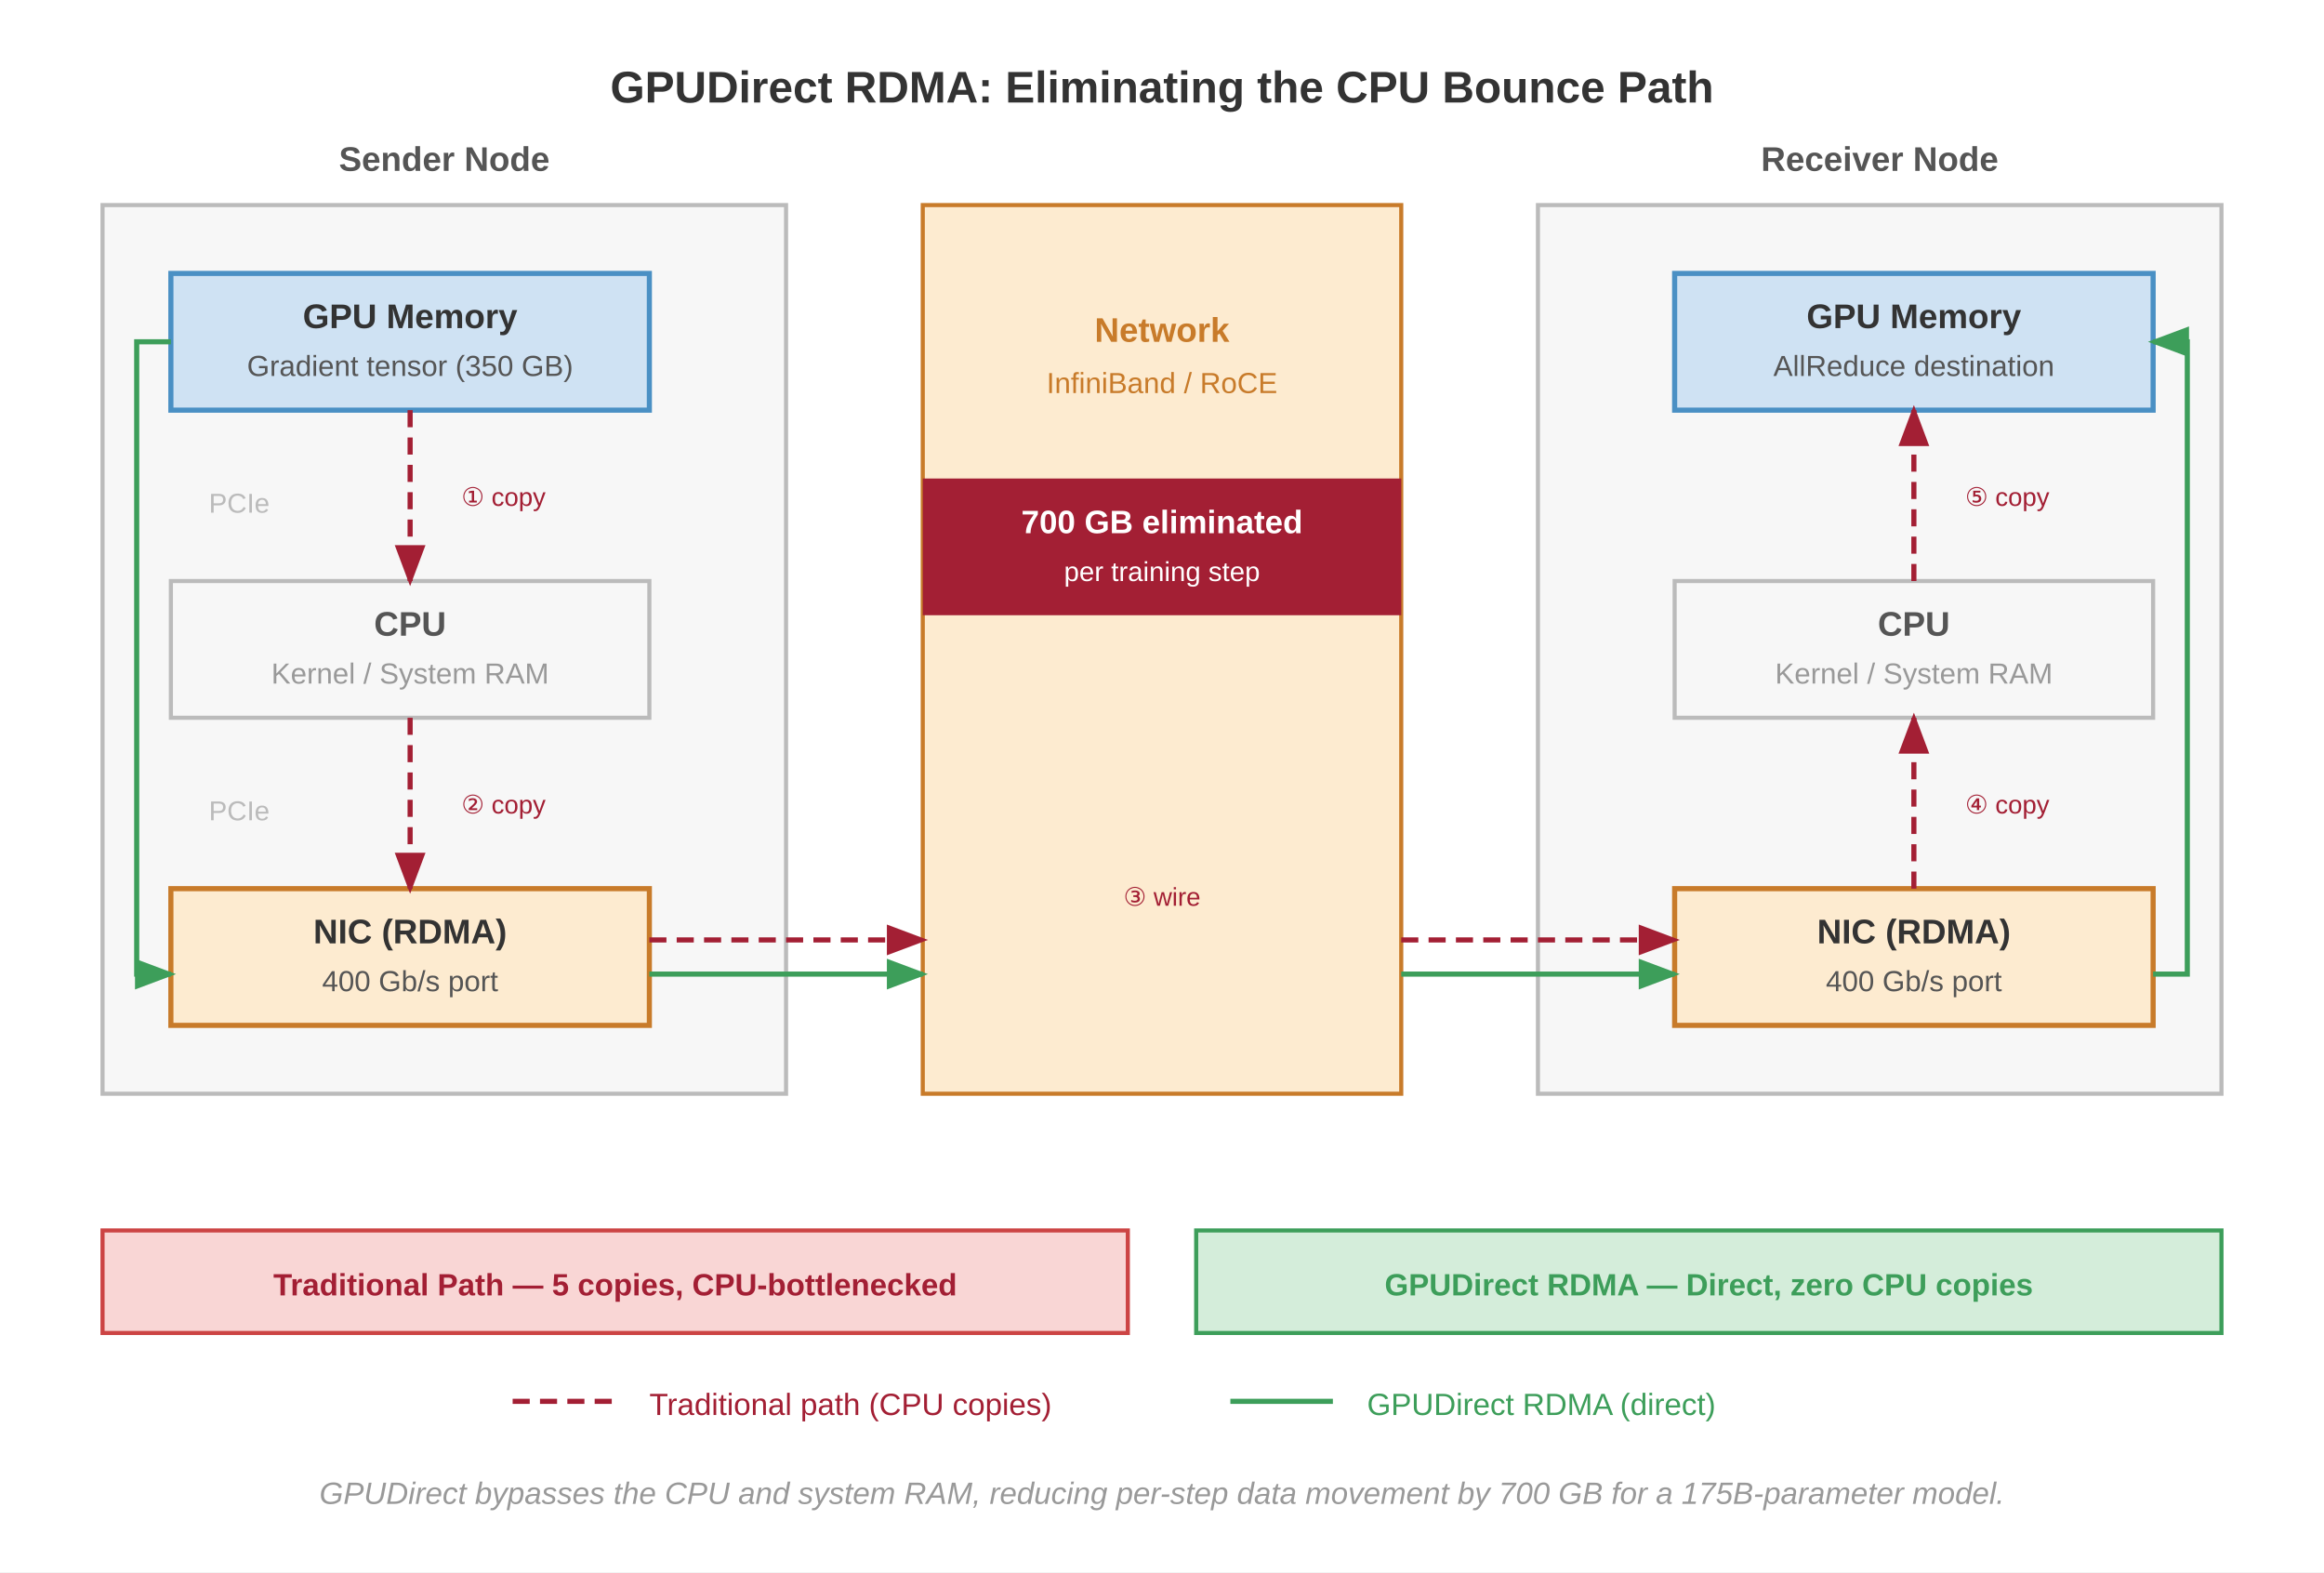
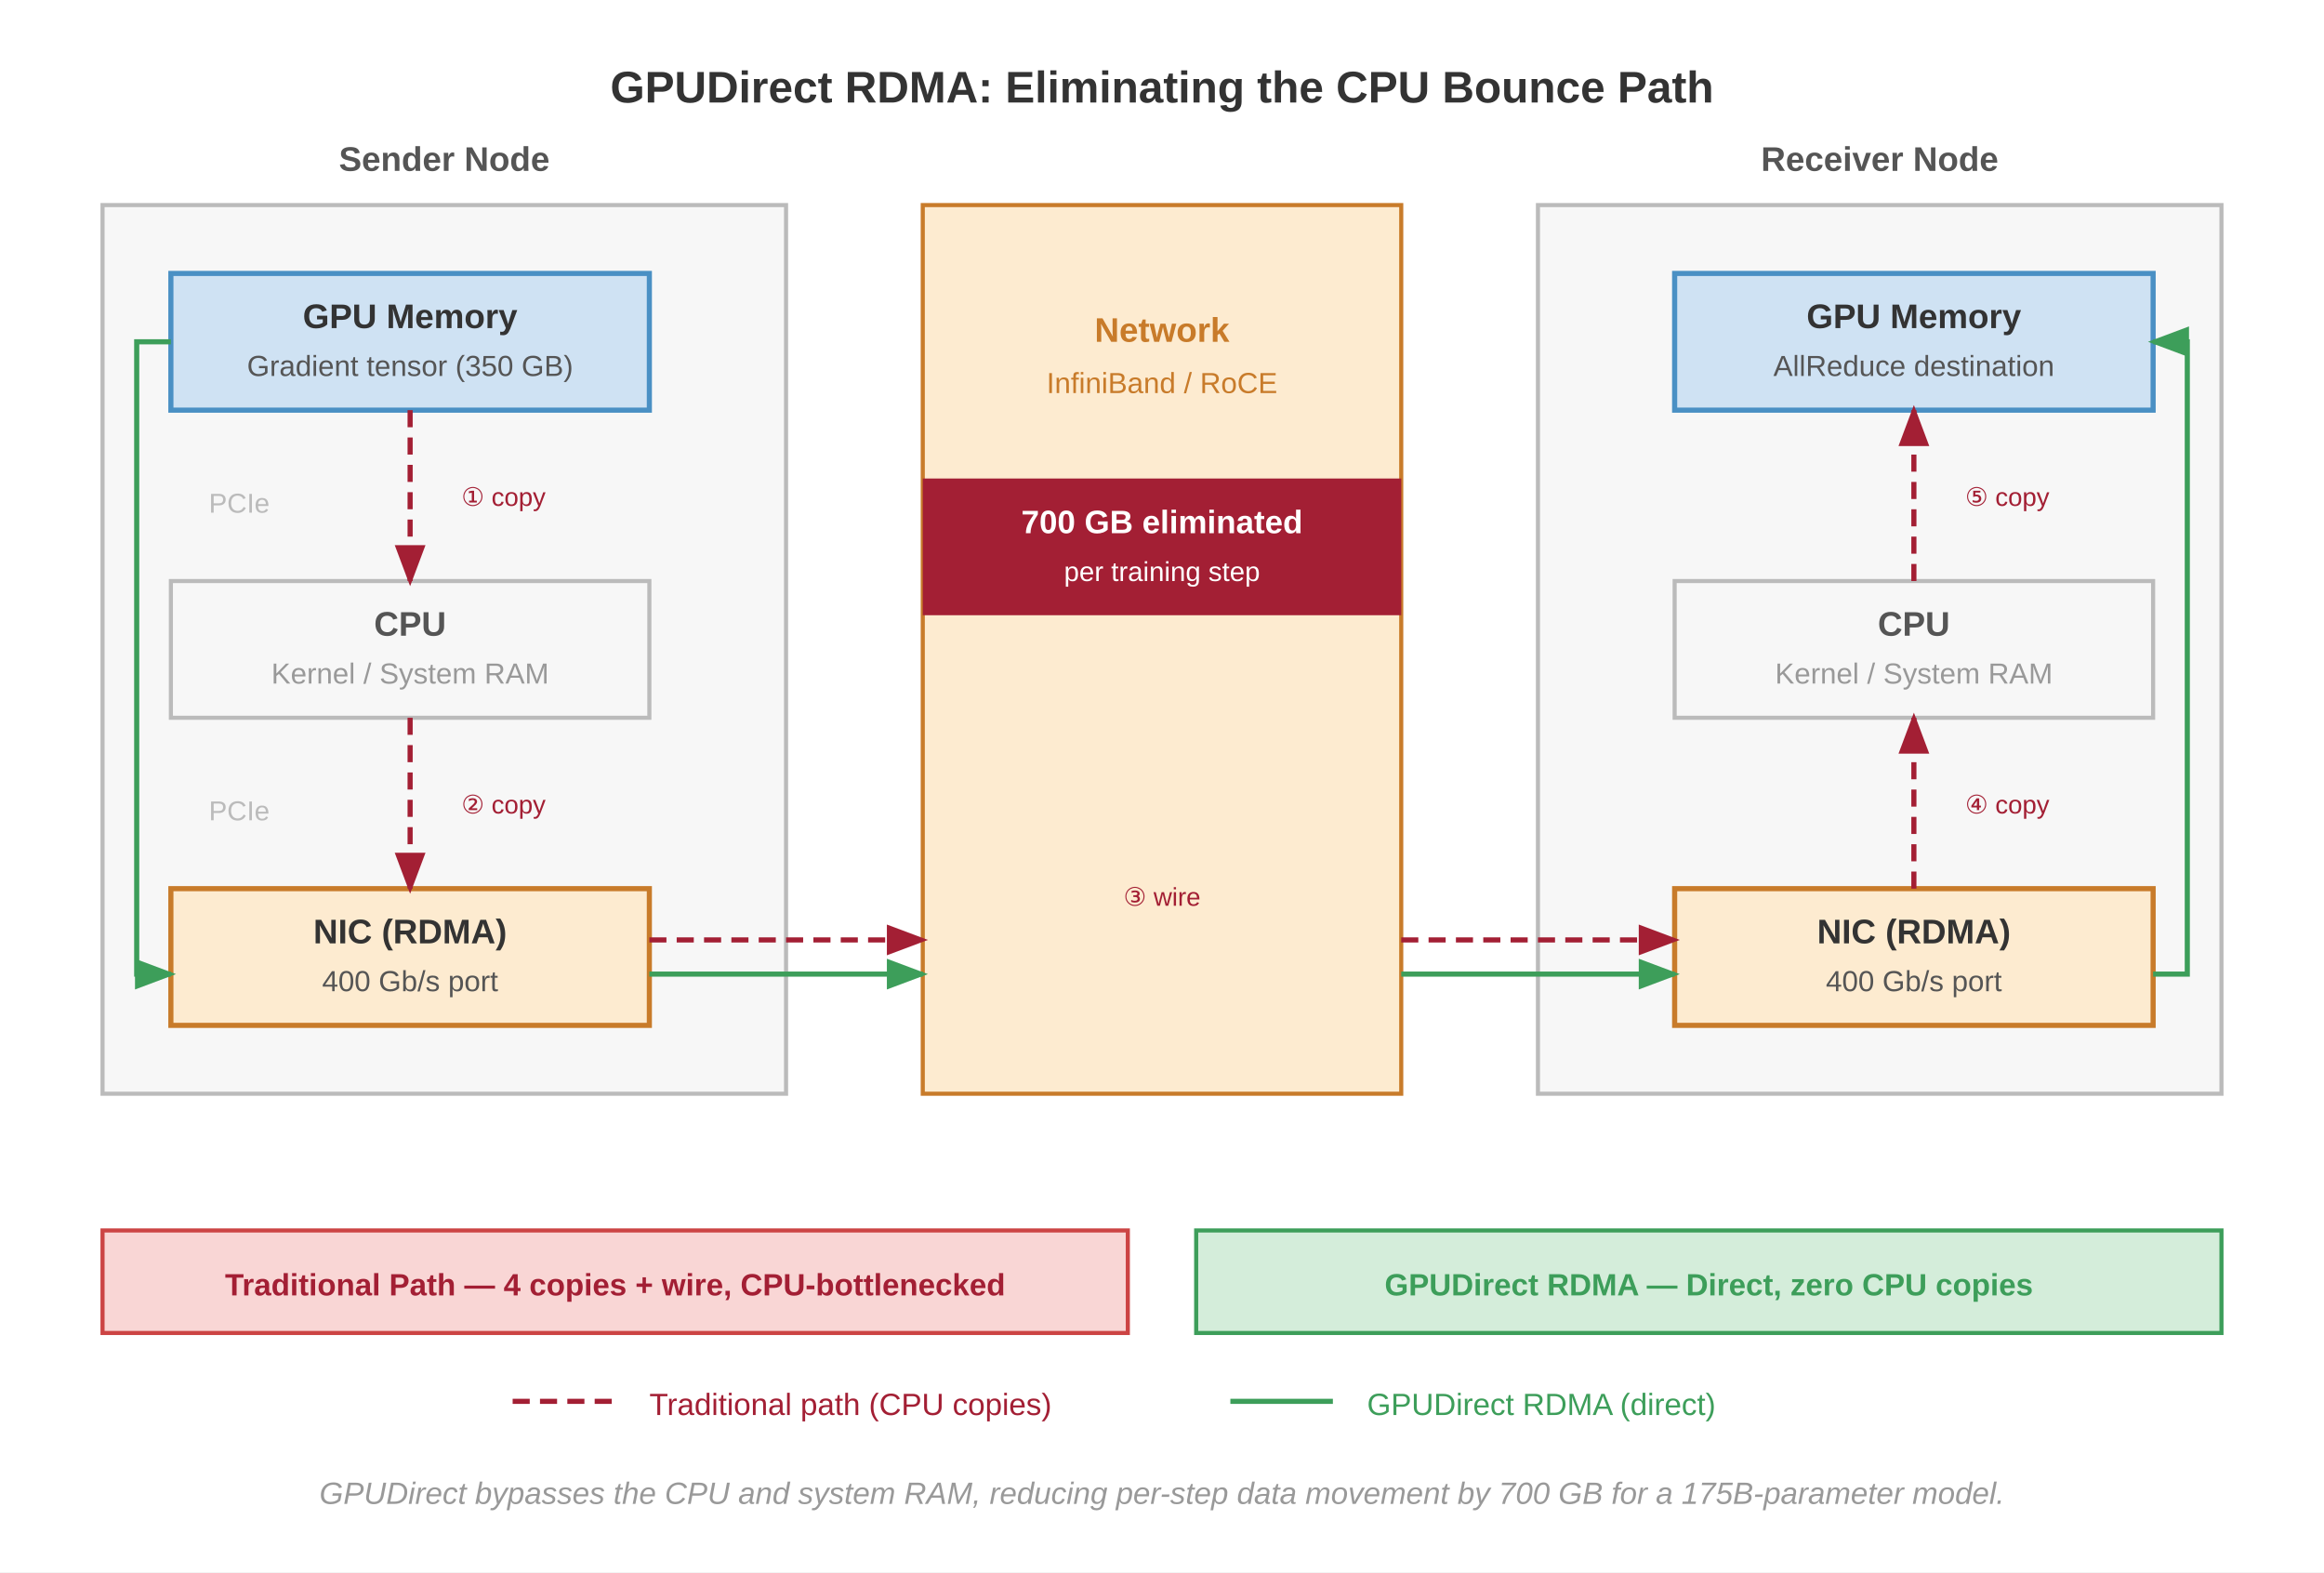
<svg xmlns="http://www.w3.org/2000/svg" font-family="Arial, Helvetica, sans-serif" viewBox="0 0 680 460">
  <rect width="680" height="460" fill="#fff" />
  <defs>
    <marker id="arrow-red" markerWidth="8" markerHeight="6" refX="7" refY="3" orient="auto">
      <path d="M0,0 L8,3 L0,6 Z" fill="#a31f34" />
    </marker>
    <marker id="arrow-green" markerWidth="8" markerHeight="6" refX="7" refY="3" orient="auto">
      <path d="M0,0 L8,3 L0,6 Z" fill="#3d9e5a" />
    </marker>
    <marker id="arrow-gray" markerWidth="8" markerHeight="6" refX="7" refY="3" orient="auto">
      <path d="M0,0 L8,3 L0,6 Z" fill="#999" />
    </marker>
  </defs>
  <text x="340" y="30" text-anchor="middle" font-size="13" font-weight="700" fill="#333">GPUDirect RDMA: Eliminating the CPU Bounce Path</text>
  <text x="130" y="50" text-anchor="middle" font-size="10" font-weight="700" fill="#555">Sender Node</text>
  <text x="550" y="50" text-anchor="middle" font-size="10" font-weight="700" fill="#555">Receiver Node</text>
  <rect x="30" y="60" width="200" height="260" fill="#f7f7f7" stroke="#bbb" stroke-width="1.2" />
  <rect x="450" y="60" width="200" height="260" fill="#f7f7f7" stroke="#bbb" stroke-width="1.2" />
  <rect x="270" y="60" width="140" height="260" fill="#fdebd0" stroke="#c87b2a" stroke-width="1.2" />
  <text x="340" y="100" text-anchor="middle" font-size="10" font-weight="700" fill="#c87b2a">Network</text>
  <text x="340" y="115" text-anchor="middle" font-size="8.5" fill="#c87b2a">InfiniBand / RoCE</text>
  <rect x="270" y="140" width="140" height="40" fill="#a31f34" />
  <text x="340" y="156" text-anchor="middle" font-size="9.5" font-weight="700" fill="#fff">700 GB eliminated</text>
  <text x="340" y="170" text-anchor="middle" font-size="8" fill="#fff">per training step</text>
  <rect x="50" y="80" width="140" height="40" fill="#cfe2f3" stroke="#4a90c4" stroke-width="1.5" />
  <text x="120" y="96" text-anchor="middle" font-size="10" font-weight="700" fill="#333">GPU Memory</text>
  <text x="120" y="110" text-anchor="middle" font-size="8.5" fill="#555">Gradient tensor (350 GB)</text>
  <rect x="50" y="170" width="140" height="40" fill="#f7f7f7" stroke="#bbb" stroke-width="1.2" />
  <text x="120" y="186" text-anchor="middle" font-size="10" font-weight="700" fill="#555">CPU</text>
  <text x="120" y="200" text-anchor="middle" font-size="8.5" fill="#999">Kernel / System RAM</text>
  <rect x="50" y="260" width="140" height="40" fill="#fdebd0" stroke="#c87b2a" stroke-width="1.5" />
  <text x="120" y="276" text-anchor="middle" font-size="10" font-weight="700" fill="#333">NIC (RDMA)</text>
  <text x="120" y="290" text-anchor="middle" font-size="8.5" fill="#555">400 Gb/s port</text>
  <text x="70" y="150" font-size="8" fill="#bbb" text-anchor="middle">PCIe</text>
  <text x="70" y="240" font-size="8" fill="#bbb" text-anchor="middle">PCIe</text>
  <rect x="490" y="80" width="140" height="40" fill="#cfe2f3" stroke="#4a90c4" stroke-width="1.5" />
  <text x="560" y="96" text-anchor="middle" font-size="10" font-weight="700" fill="#333">GPU Memory</text>
  <text x="560" y="110" text-anchor="middle" font-size="8.5" fill="#555">AllReduce destination</text>
  <rect x="490" y="170" width="140" height="40" fill="#f7f7f7" stroke="#bbb" stroke-width="1.2" />
  <text x="560" y="186" text-anchor="middle" font-size="10" font-weight="700" fill="#555">CPU</text>
  <text x="560" y="200" text-anchor="middle" font-size="8.5" fill="#999">Kernel / System RAM</text>
  <rect x="490" y="260" width="140" height="40" fill="#fdebd0" stroke="#c87b2a" stroke-width="1.5" />
  <text x="560" y="276" text-anchor="middle" font-size="10" font-weight="700" fill="#333">NIC (RDMA)</text>
  <text x="560" y="290" text-anchor="middle" font-size="8.5" fill="#555">400 Gb/s port</text>
  <rect x="30" y="360" width="300" height="30" fill="#f9d6d5" stroke="#c44" stroke-width="1.2" />
-   <text x="180" y="379" text-anchor="middle" font-size="9" font-weight="700" fill="#a31f34">Traditional Path — 5 copies, CPU-bottlenecked</text>
+   <text x="180" y="379" text-anchor="middle" font-size="9" font-weight="700" fill="#a31f34">Traditional Path — 4 copies + wire, CPU-bottlenecked</text>
  <line x1="120" y1="120" x2="120" y2="170" stroke="#a31f34" stroke-width="1.5" stroke-dasharray="5,3" marker-end="url(#arrow-red)" />
  <line x1="120" y1="210" x2="120" y2="260" stroke="#a31f34" stroke-width="1.5" stroke-dasharray="5,3" marker-end="url(#arrow-red)" />
  <line x1="190" y1="275" x2="270" y2="275" stroke="#a31f34" stroke-width="1.5" stroke-dasharray="5,3" marker-end="url(#arrow-red)" />
  <line x1="410" y1="275" x2="490" y2="275" stroke="#a31f34" stroke-width="1.5" stroke-dasharray="5,3" marker-end="url(#arrow-red)" />
  <line x1="560" y1="260" x2="560" y2="210" stroke="#a31f34" stroke-width="1.5" stroke-dasharray="5,3" marker-end="url(#arrow-red)" />
  <line x1="560" y1="170" x2="560" y2="120" stroke="#a31f34" stroke-width="1.5" stroke-dasharray="5,3" marker-end="url(#arrow-red)" />
  <text x="135" y="148" font-size="7.5" fill="#a31f34">① copy</text>
  <text x="135" y="238" font-size="7.5" fill="#a31f34">② copy</text>
  <text x="340" y="265" font-size="7.5" fill="#a31f34" text-anchor="middle">③ wire</text>
  <text x="575" y="238" font-size="7.5" fill="#a31f34">④ copy</text>
  <text x="575" y="148" font-size="7.5" fill="#a31f34">⑤ copy</text>
  <rect x="350" y="360" width="300" height="30" fill="#d4edda" stroke="#3d9e5a" stroke-width="1.2" />
  <text x="500" y="379" text-anchor="middle" font-size="9" font-weight="700" fill="#3d9e5a">GPUDirect RDMA — Direct, zero CPU copies</text>
  <path d="M 50 100 L 40 100 L 40 285 L 50 285" fill="none" stroke="#3d9e5a" stroke-width="1.5" marker-end="url(#arrow-green)" />
  <line x1="190" y1="285" x2="270" y2="285" stroke="#3d9e5a" stroke-width="1.5" marker-end="url(#arrow-green)" />
  <line x1="410" y1="285" x2="490" y2="285" stroke="#3d9e5a" stroke-width="1.5" marker-end="url(#arrow-green)" />
  <path d="M 630 285 L 640 285 L 640 100 L 630 100" fill="none" stroke="#3d9e5a" stroke-width="1.5" marker-end="url(#arrow-green)" />
  <line x1="150" y1="410" x2="180" y2="410" stroke="#a31f34" stroke-width="1.5" stroke-dasharray="5,3" />
  <text x="190" y="414" font-size="9" fill="#a31f34">Traditional path (CPU copies)</text>
  <line x1="360" y1="410" x2="390" y2="410" stroke="#3d9e5a" stroke-width="1.5" />
  <text x="400" y="414" font-size="9" fill="#3d9e5a">GPUDirect RDMA (direct)</text>
  <text x="340" y="440" text-anchor="middle" font-size="9" fill="#999" font-style="italic">GPUDirect bypasses the CPU and system RAM, reducing per-step data movement by 700 GB for a 175B-parameter model.</text>
</svg>
